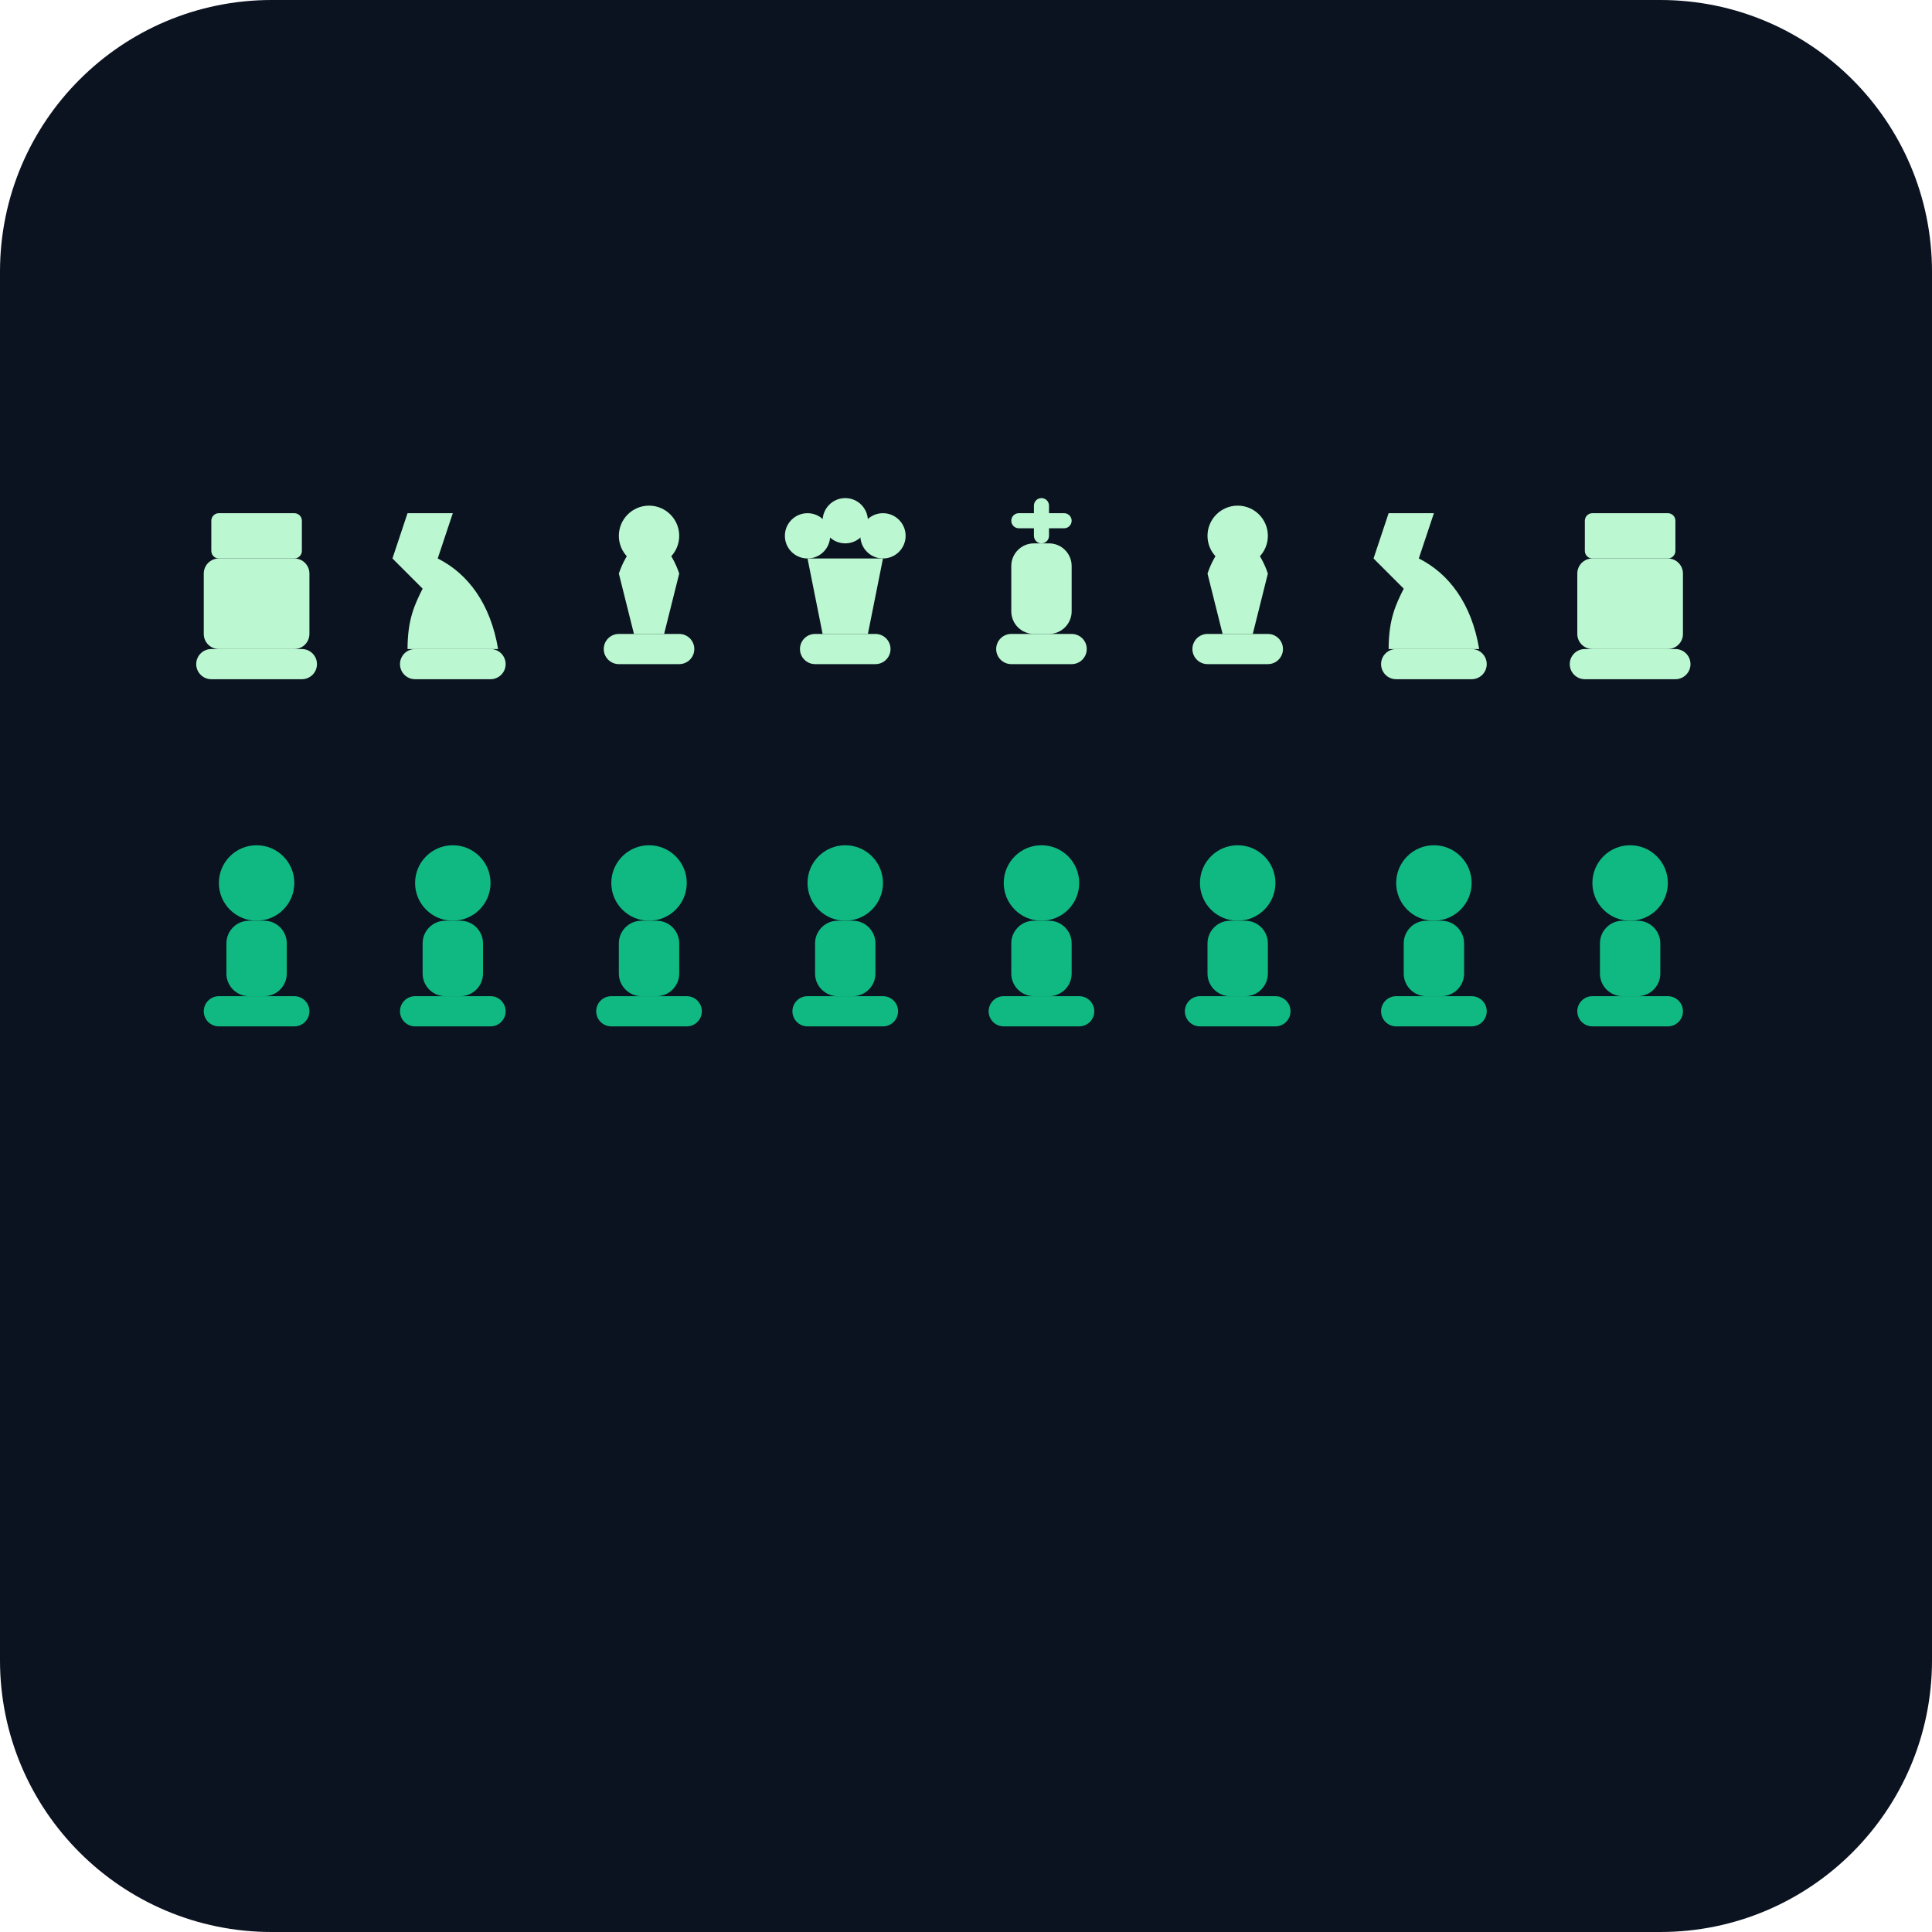
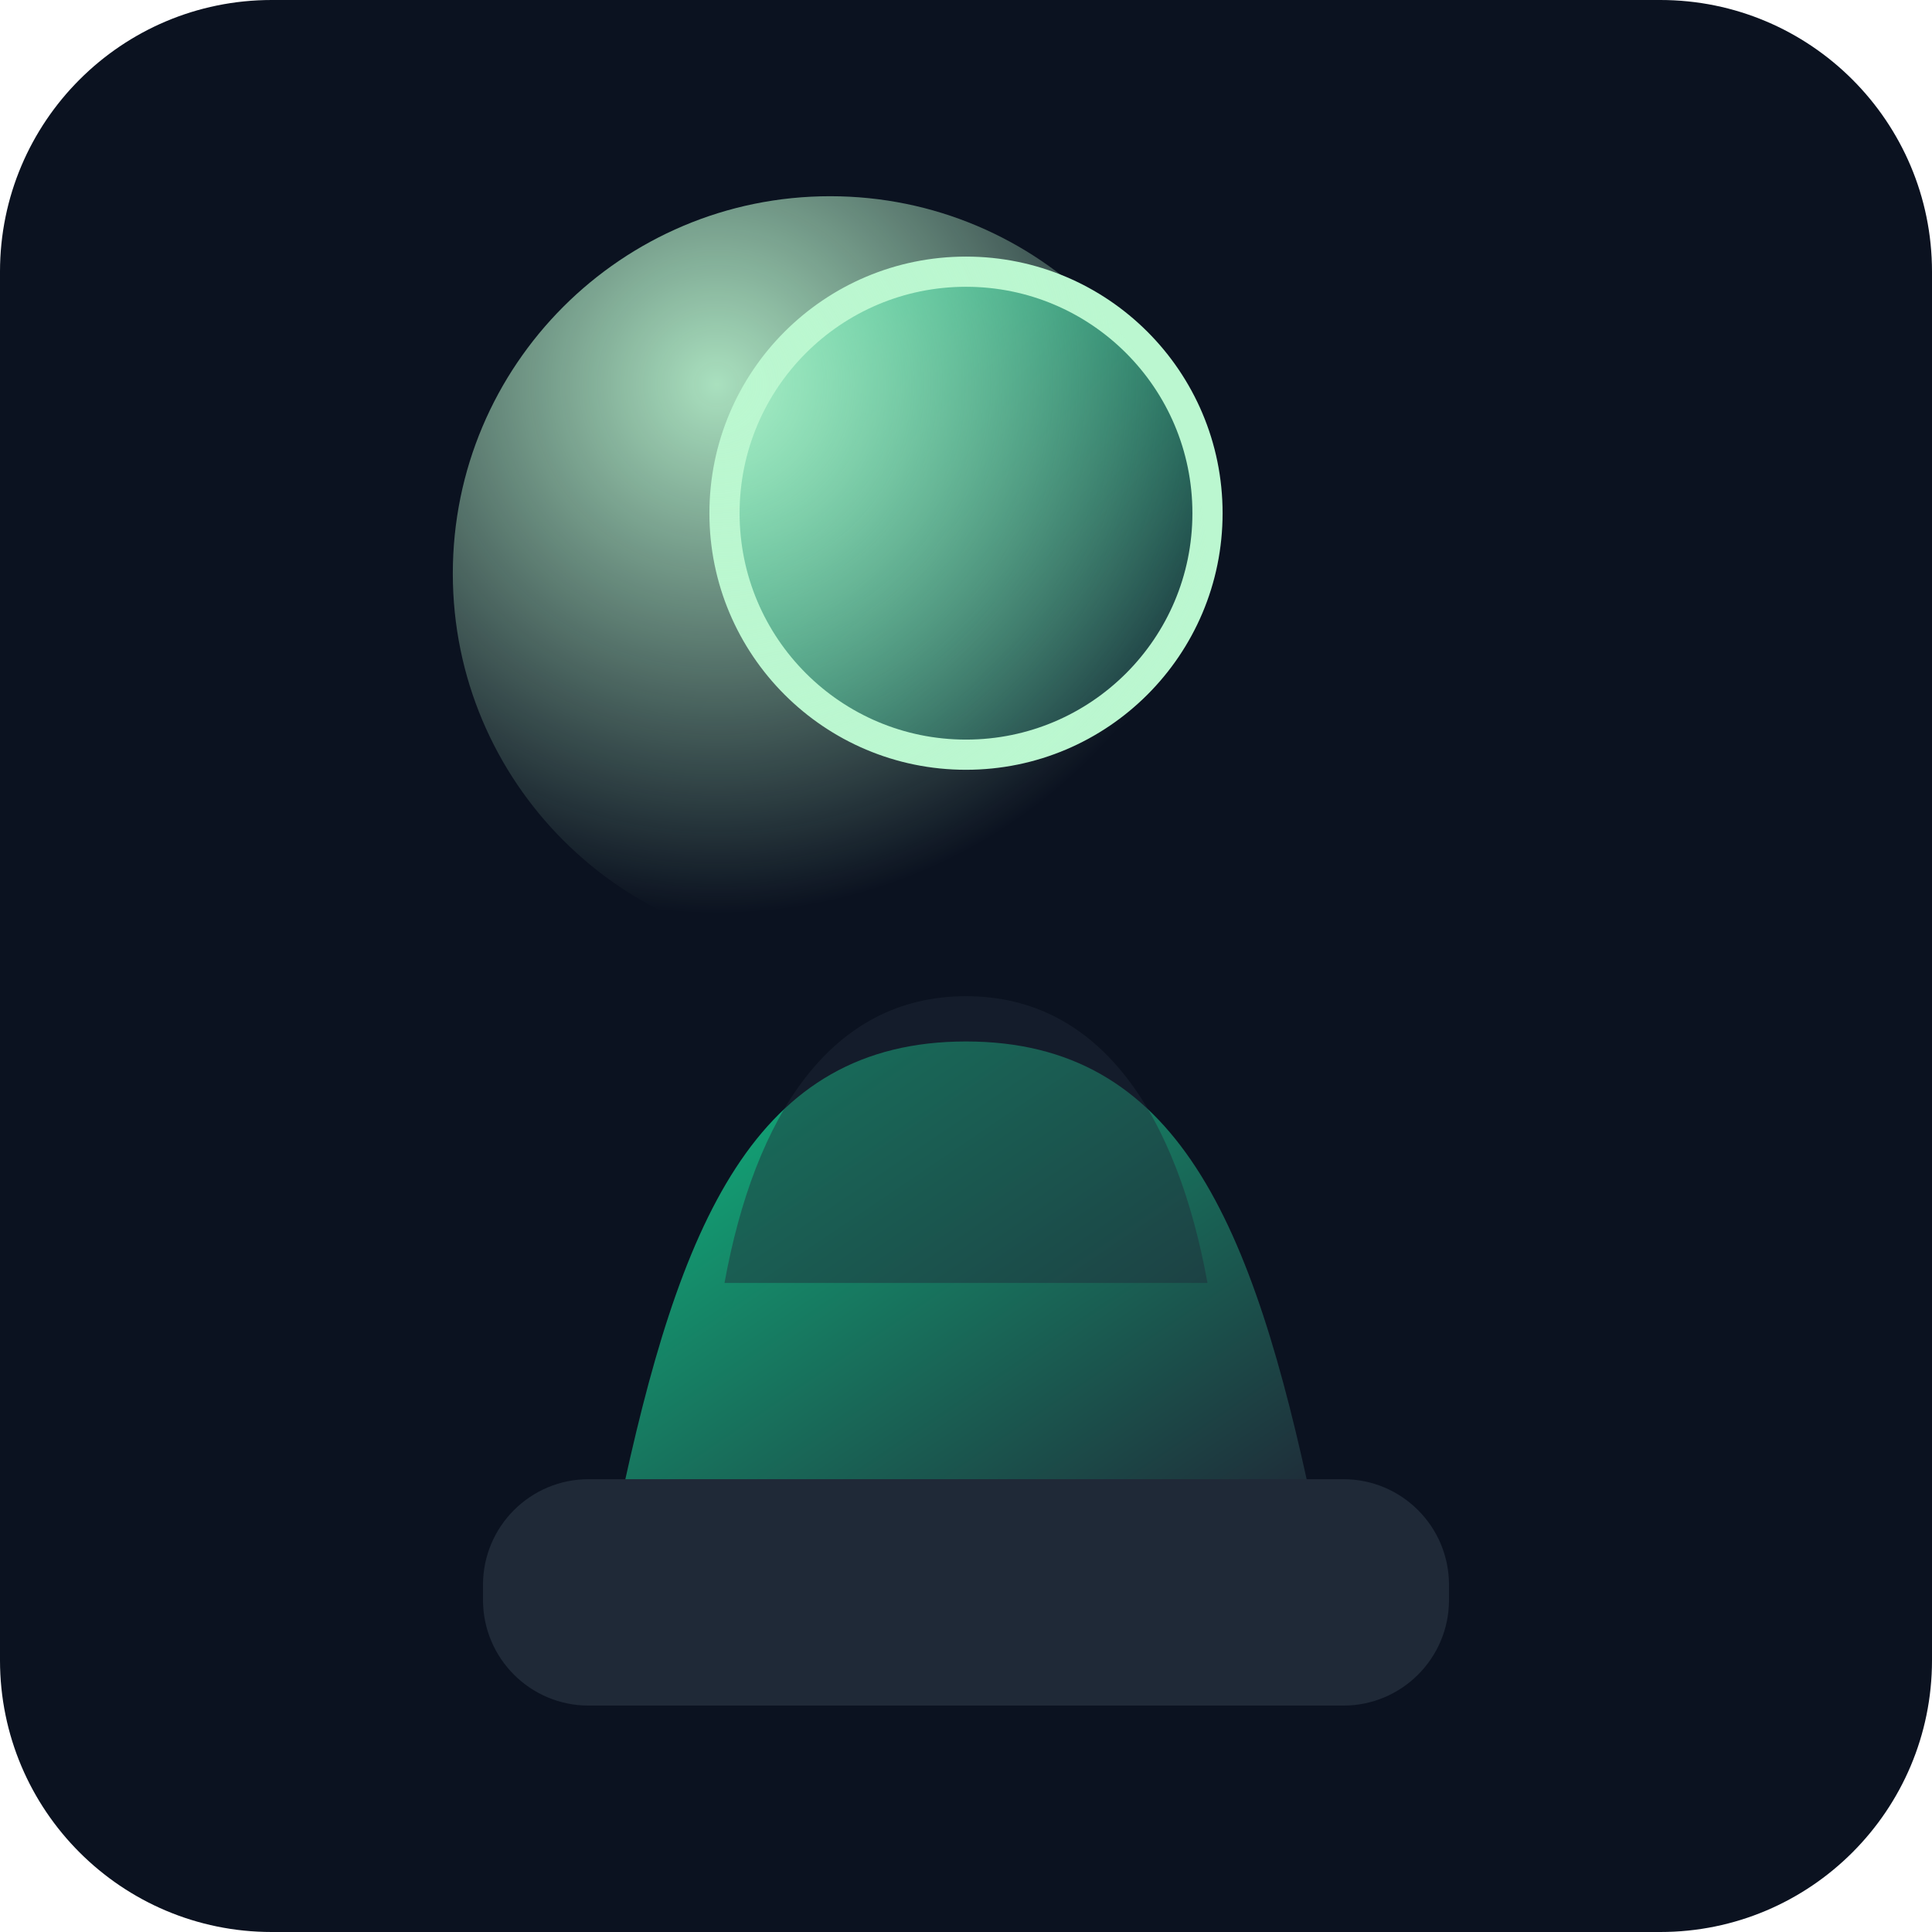
<svg xmlns="http://www.w3.org/2000/svg" width="256" height="256" viewBox="0 0 256 256">
+   <defs>
+     <radialGradient id="shine" cx="35%" cy="25%" r="70%">
+       <stop offset="0%" stop-color="#bbf7d0" stop-opacity="0.9" />
+       <stop offset="100%" stop-color="#bbf7d0" stop-opacity="0" />
+     </radialGradient>
+     <linearGradient id="body" x1="0" y1="0" x2="1" y2="1">
+       <stop offset="0%" stop-color="#10b981" />
+       <stop offset="100%" stop-color="#1f2937" />
+     </linearGradient>
+   </defs>
  <rect width="256" height="256" rx="36" fill="#0b1220" />
-   <g>
-     <g transform="translate(24 64)">
-       <rect x="4" y="4" width="12" height="6" rx="1" fill="#bbf7d0" />
-       <rect x="3" y="10" width="14" height="12" rx="2" fill="#bbf7d0" />
-       <rect x="2" y="22" width="16" height="4" rx="2" fill="#bbf7d0" />
-     </g>
-     <g transform="translate(50 64)">
-       <path d="M4 22h12c-1-6-4-10-8-12l2-6h-6l-2 6 4 4c-1 2-2 4-2 8z" fill="#bbf7d0" />
-       <rect x="3" y="22" width="14" height="4" rx="2" fill="#bbf7d0" />
-     </g>
-     <g transform="translate(76 64)">
-       <circle cx="10" cy="7" r="4" fill="#bbf7d0" />
-       <path d="M6 12c1-3 3-5 4-5s3 2 4 5l-2 8h-4l-2-8z" fill="#bbf7d0" />
-       <rect x="4" y="20" width="12" height="4" rx="2" fill="#bbf7d0" />
-     </g>
-     <g transform="translate(102 64)">
-       <circle cx="5" cy="7" r="3" fill="#bbf7d0" />
-       <circle cx="10" cy="5" r="3" fill="#bbf7d0" />
-       <circle cx="15" cy="7" r="3" fill="#bbf7d0" />
-       <path d="M5 10h10l-2 10h-6l-2-10z" fill="#bbf7d0" />
-       <rect x="4" y="20" width="12" height="4" rx="2" fill="#bbf7d0" />
-     </g>
-     <g transform="translate(128 64)">
-       <rect x="9" y="2" width="2" height="6" rx="1" fill="#bbf7d0" />
-       <rect x="6" y="4" width="8" height="2" rx="1" fill="#bbf7d0" />
-       <rect x="6" y="8" width="8" height="12" rx="3" fill="#bbf7d0" />
-       <rect x="4" y="20" width="12" height="4" rx="2" fill="#bbf7d0" />
-     </g>
-     <g transform="translate(154 64)">
-       <circle cx="10" cy="7" r="4" fill="#bbf7d0" />
-       <path d="M6 12c1-3 3-5 4-5s3 2 4 5l-2 8h-4l-2-8z" fill="#bbf7d0" />
-       <rect x="4" y="20" width="12" height="4" rx="2" fill="#bbf7d0" />
-     </g>
-     <g transform="translate(180 64)">
-       <path d="M4 22h12c-1-6-4-10-8-12l2-6h-6l-2 6 4 4c-1 2-2 4-2 8z" fill="#bbf7d0" />
-       <rect x="3" y="22" width="14" height="4" rx="2" fill="#bbf7d0" />
-     </g>
-     <g transform="translate(206 64)">
-       <rect x="4" y="4" width="12" height="6" rx="1" fill="#bbf7d0" />
-       <rect x="3" y="10" width="14" height="12" rx="2" fill="#bbf7d0" />
-       <rect x="2" y="22" width="16" height="4" rx="2" fill="#bbf7d0" />
-     </g>
-     <g transform="translate(24 110)">
-       <circle cx="10" cy="7" r="5" fill="#10b981" />
-       <rect x="6" y="12" width="8" height="10" rx="3" fill="#10b981" />
-       <rect x="3" y="22" width="14" height="4" rx="2" fill="#10b981" />
-     </g>
-     <g transform="translate(50 110)">
-       <circle cx="10" cy="7" r="5" fill="#10b981" />
-       <rect x="6" y="12" width="8" height="10" rx="3" fill="#10b981" />
-       <rect x="3" y="22" width="14" height="4" rx="2" fill="#10b981" />
-     </g>
-     <g transform="translate(76 110)">
-       <circle cx="10" cy="7" r="5" fill="#10b981" />
-       <rect x="6" y="12" width="8" height="10" rx="3" fill="#10b981" />
-       <rect x="3" y="22" width="14" height="4" rx="2" fill="#10b981" />
-     </g>
-     <g transform="translate(102 110)">
-       <circle cx="10" cy="7" r="5" fill="#10b981" />
-       <rect x="6" y="12" width="8" height="10" rx="3" fill="#10b981" />
-       <rect x="3" y="22" width="14" height="4" rx="2" fill="#10b981" />
-     </g>
-     <g transform="translate(128 110)">
-       <circle cx="10" cy="7" r="5" fill="#10b981" />
-       <rect x="6" y="12" width="8" height="10" rx="3" fill="#10b981" />
-       <rect x="3" y="22" width="14" height="4" rx="2" fill="#10b981" />
-     </g>
-     <g transform="translate(154 110)">
-       <circle cx="10" cy="7" r="5" fill="#10b981" />
-       <rect x="6" y="12" width="8" height="10" rx="3" fill="#10b981" />
-       <rect x="3" y="22" width="14" height="4" rx="2" fill="#10b981" />
-     </g>
-     <g transform="translate(180 110)">
-       <circle cx="10" cy="7" r="5" fill="#10b981" />
-       <rect x="6" y="12" width="8" height="10" rx="3" fill="#10b981" />
-       <rect x="3" y="22" width="14" height="4" rx="2" fill="#10b981" />
-     </g>
-     <g transform="translate(206 110)">
-       <circle cx="10" cy="7" r="5" fill="#10b981" />
-       <rect x="6" y="12" width="8" height="10" rx="3" fill="#10b981" />
-       <rect x="3" y="22" width="14" height="4" rx="2" fill="#10b981" />
-     </g>
-   </g>
+   <circle cx="128" cy="68" r="32" fill="url(#body)" stroke="#bbf7d0" stroke-width="4" />
+   <path d="M82 200c8-38 18-62 46-62s38 24 46 62" fill="url(#body)" />
+   <path d="M96 170c4-22 14-38 32-38s28 16 32 38" fill="#1f2937" opacity="0.45" />
+   <rect x="64" y="196" width="128" height="30" rx="14" fill="#1f2937" />
+   <circle cx="110" cy="76" r="50" fill="url(#shine)" />
</svg>
